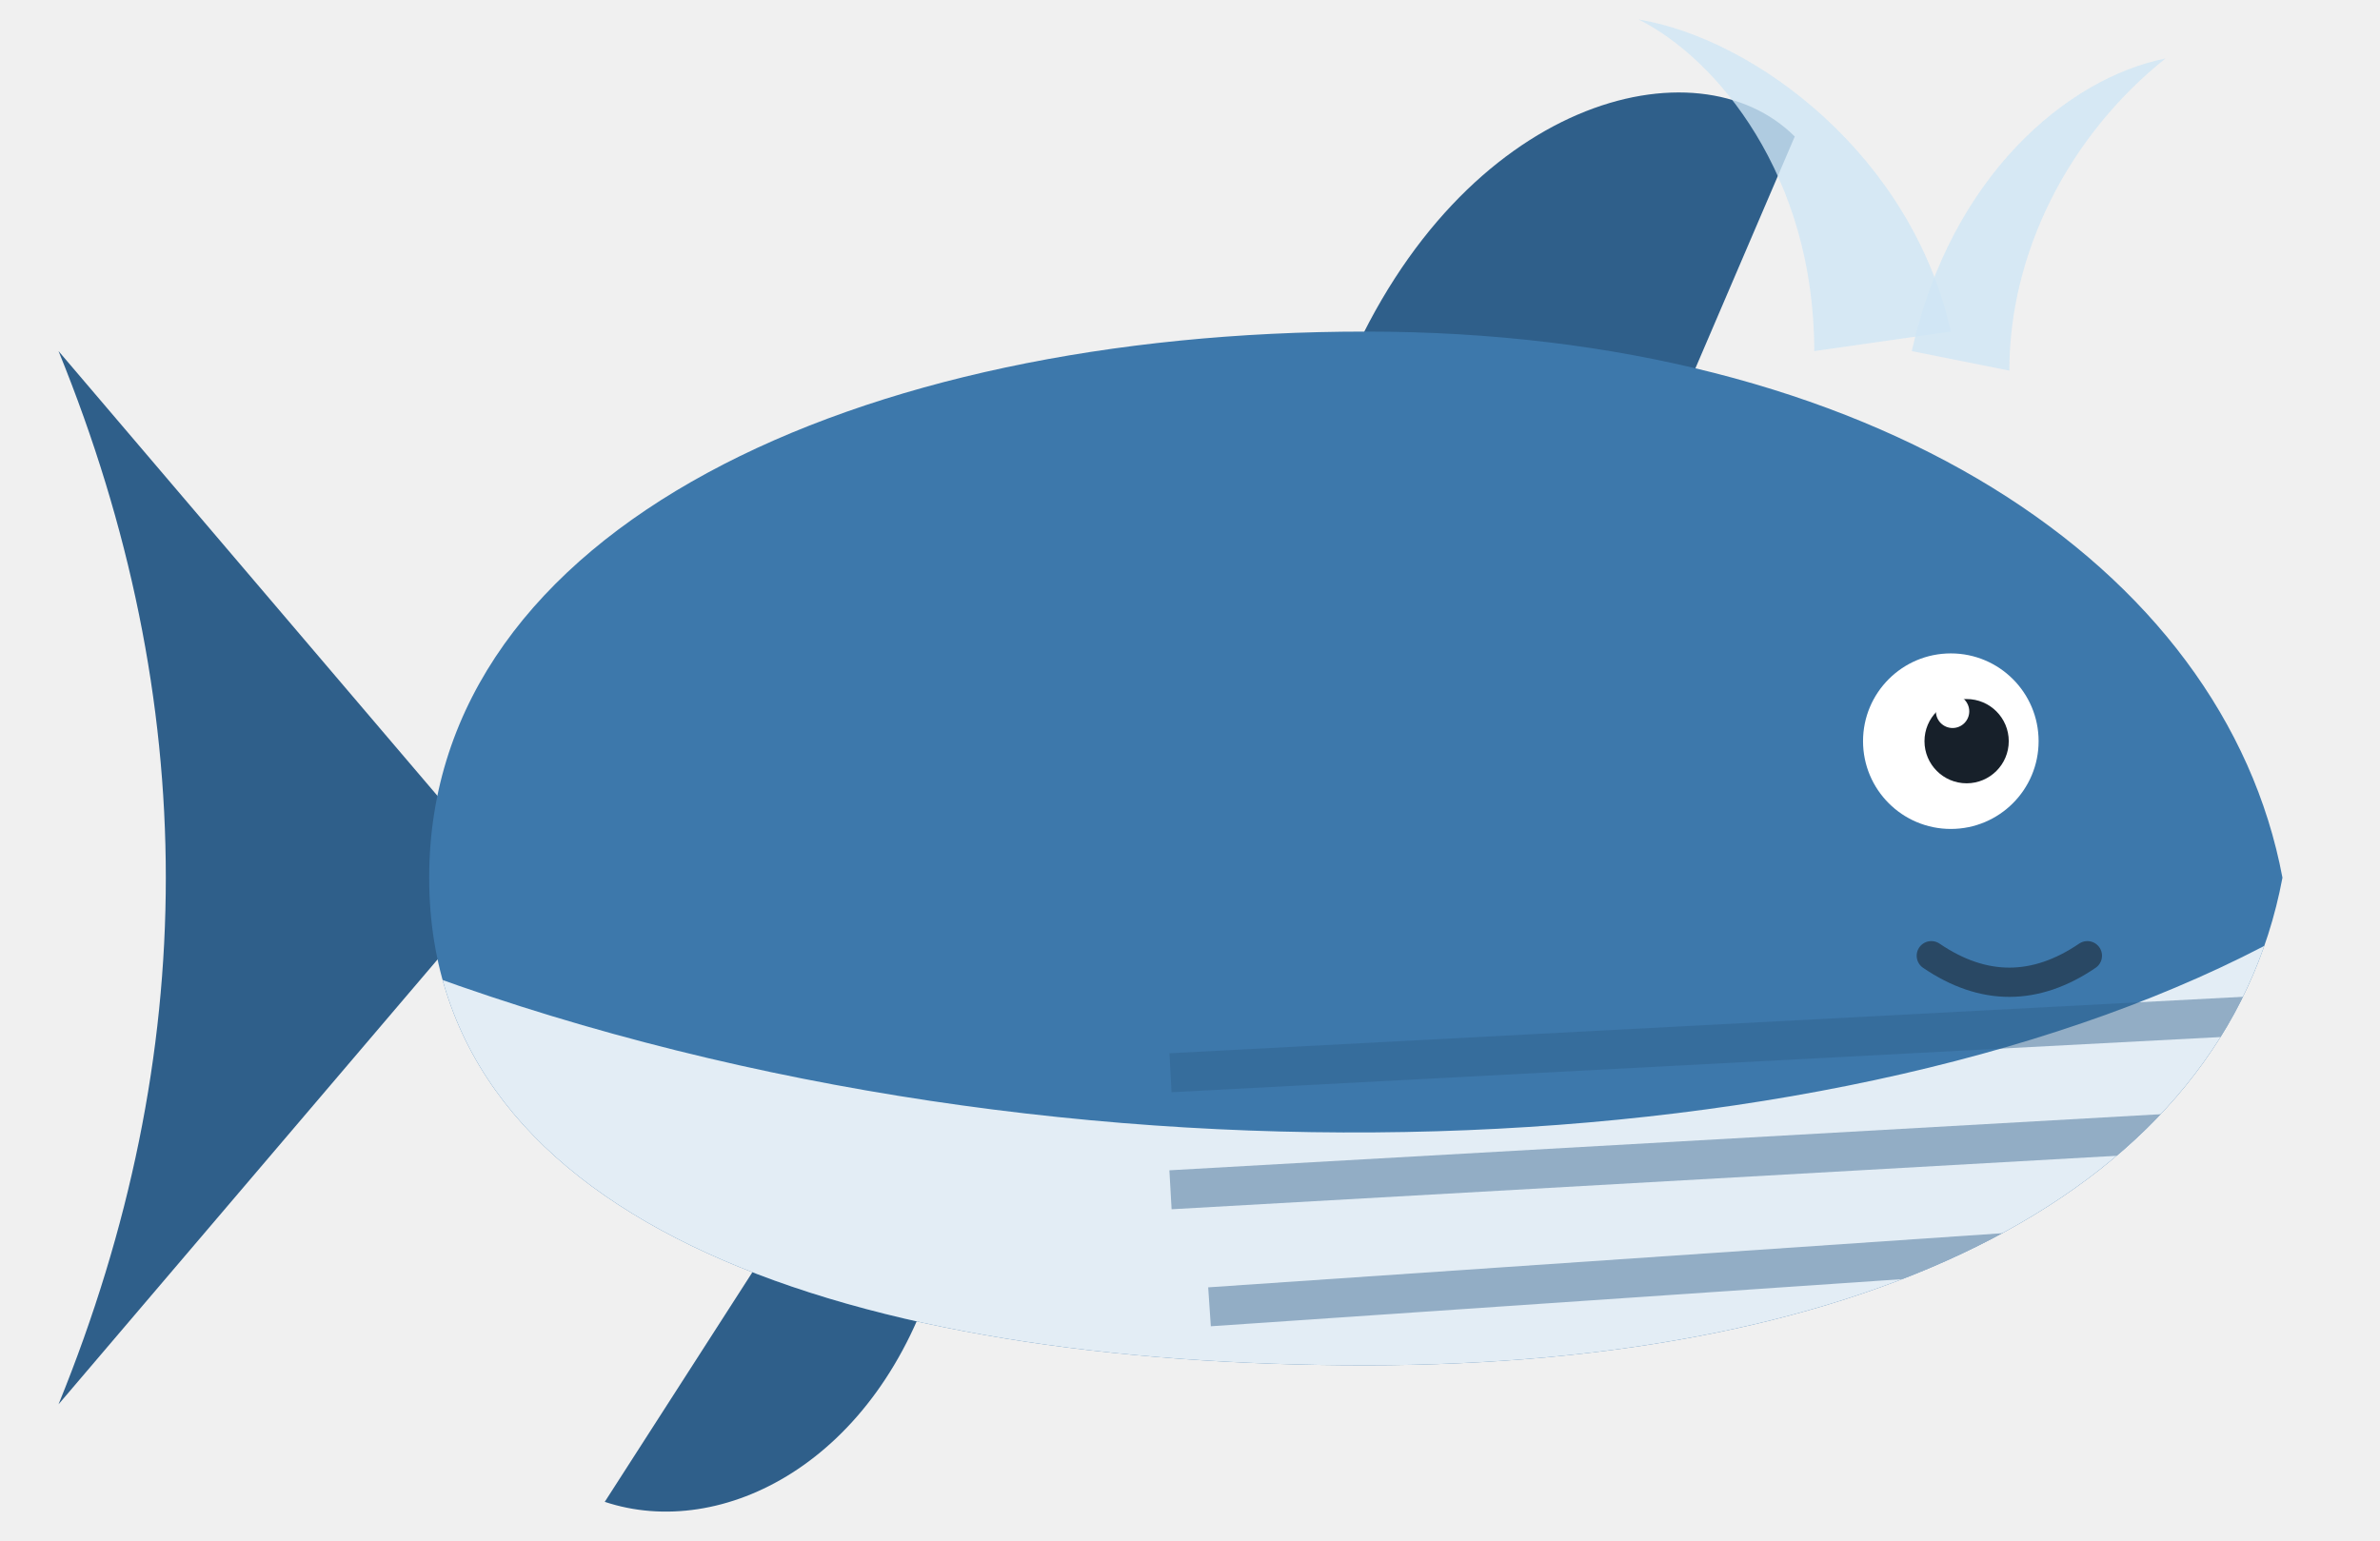
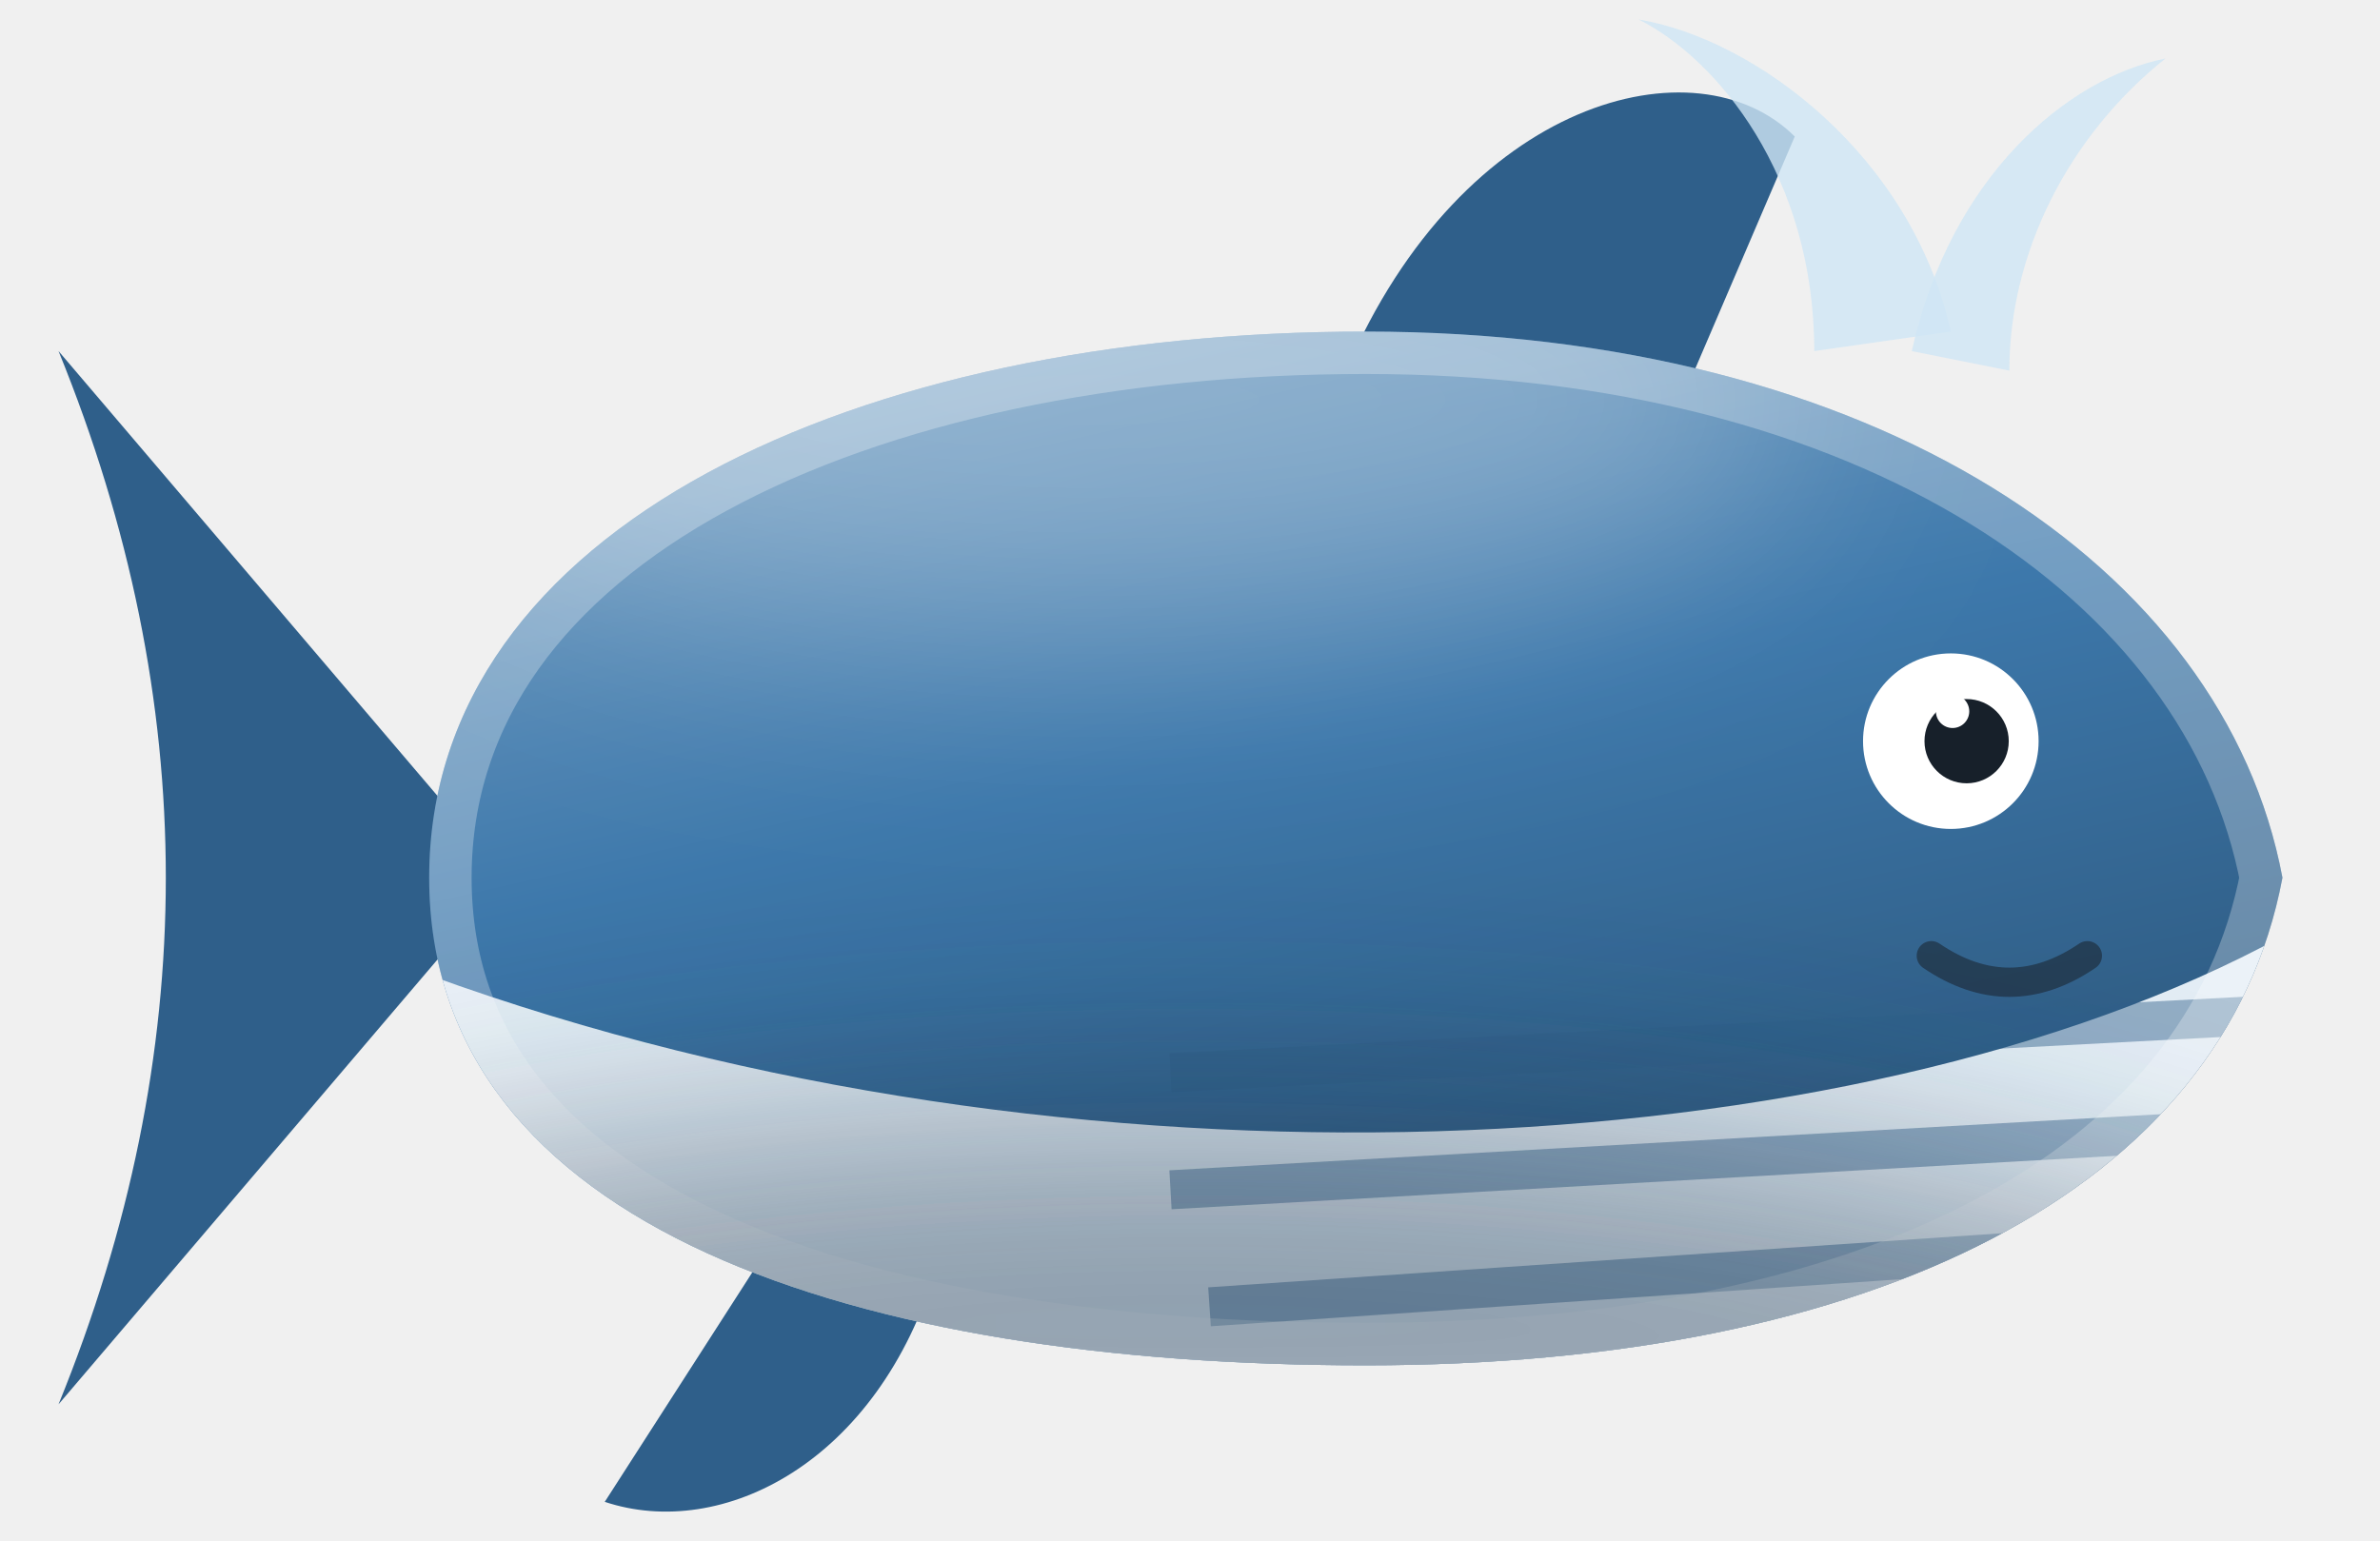
<svg xmlns="http://www.w3.org/2000/svg" viewBox="0 0 244 158" width="732" height="474">
  <defs>
    <clipPath id="c">
      <path d="M44,90 C44,54 88,34 140,34 C192,34 228,58 234,90 C228,122 192,140 140,140 C88,140 44,126 44,90 Z" />
    </clipPath>
+     <linearGradient id="vol" x1="0.15" y1="0" x2="0.55" y2="1">
+       <stop offset="0" stop-color="#77a1c4" />
+       <stop offset="0.45" stop-color="#3d78ab" />
+       <stop offset="1" stop-color="#2b5478" />
+     </linearGradient>
+     <filter id="soft" x="-60%" y="-60%" width="220%" height="220%">
+       <feGaussianBlur stdDeviation="11.1" />
+     </filter>
  </defs>
  <path d="M52,90 L6,36 Q28,90 6,144 Z" fill="#2f5f8a" />
  <path d="M138,38 C150,10 174,4 184,14 L172,42 Z" fill="#2f5f8a" />
  <path d="M96,130 C90,150 74,158 62,154 L80,126 Z" fill="#2f5f8a" />
-   <path d="M44,90 C44,54 88,34 140,34 C192,34 228,58 234,90 C228,122 192,140 140,140 C88,140 44,126 44,90 Z" fill="#3d78ab" />
+   <path d="M44,90 C44,54 88,34 140,34 C192,34 228,58 234,90 C228,122 192,140 140,140 C88,140 44,126 44,90 Z" fill="url(#vol)" />
  <g clip-path="url(#c)">
    <path d="M44,100 C110,124 190,120 234,96 L234,158 L44,158 Z" fill="#e3edf5" />
    <g stroke="#2f5f8a" stroke-width="4" opacity=".45" fill="none">
      <path d="M120,110 L234,104 M120,122 L226,116 M124,134 L212,128" />
    </g>
  </g>
  <path d="M186,36 C186,18 176,6 168,2 C180,4 196,16 200,34 Z" fill="#cfe6f5" opacity=".8" />
  <path d="M196,36 C200,18 212,8 222,6 C212,14 206,26 206,38 Z" fill="#cfe6f5" opacity=".8" />
  <circle cx="200" cy="76" r="9" fill="#fff" />
  <circle cx="201.62" cy="76" r="4.32" fill="#17202a" />
  <circle cx="200.18" cy="72.94" r="1.71" fill="#fff" />
  <path d="M198,98 q8,5.44 16,0" fill="none" stroke="#17202a" stroke-width="3" stroke-linecap="round" opacity=".55" />
+   <g clip-path="url(#c)">
+     <path d="M44,90 C44,54 88,34 140,34 C192,34 228,58 234,90 C228,122 192,140 140,140 C88,140 44,126 44,90 Z" fill="none" stroke="#ffffff" stroke-width="8.7" opacity=".28" />
+     <ellipse cx="112" cy="41" rx="73" ry="24" fill="#ffffff" opacity=".26" filter="url(#soft)" />
+     <ellipse cx="122" cy="167" rx="151" ry="54" fill="#1b364d" opacity=".42" filter="url(#soft)" />
+   </g>
</svg>
